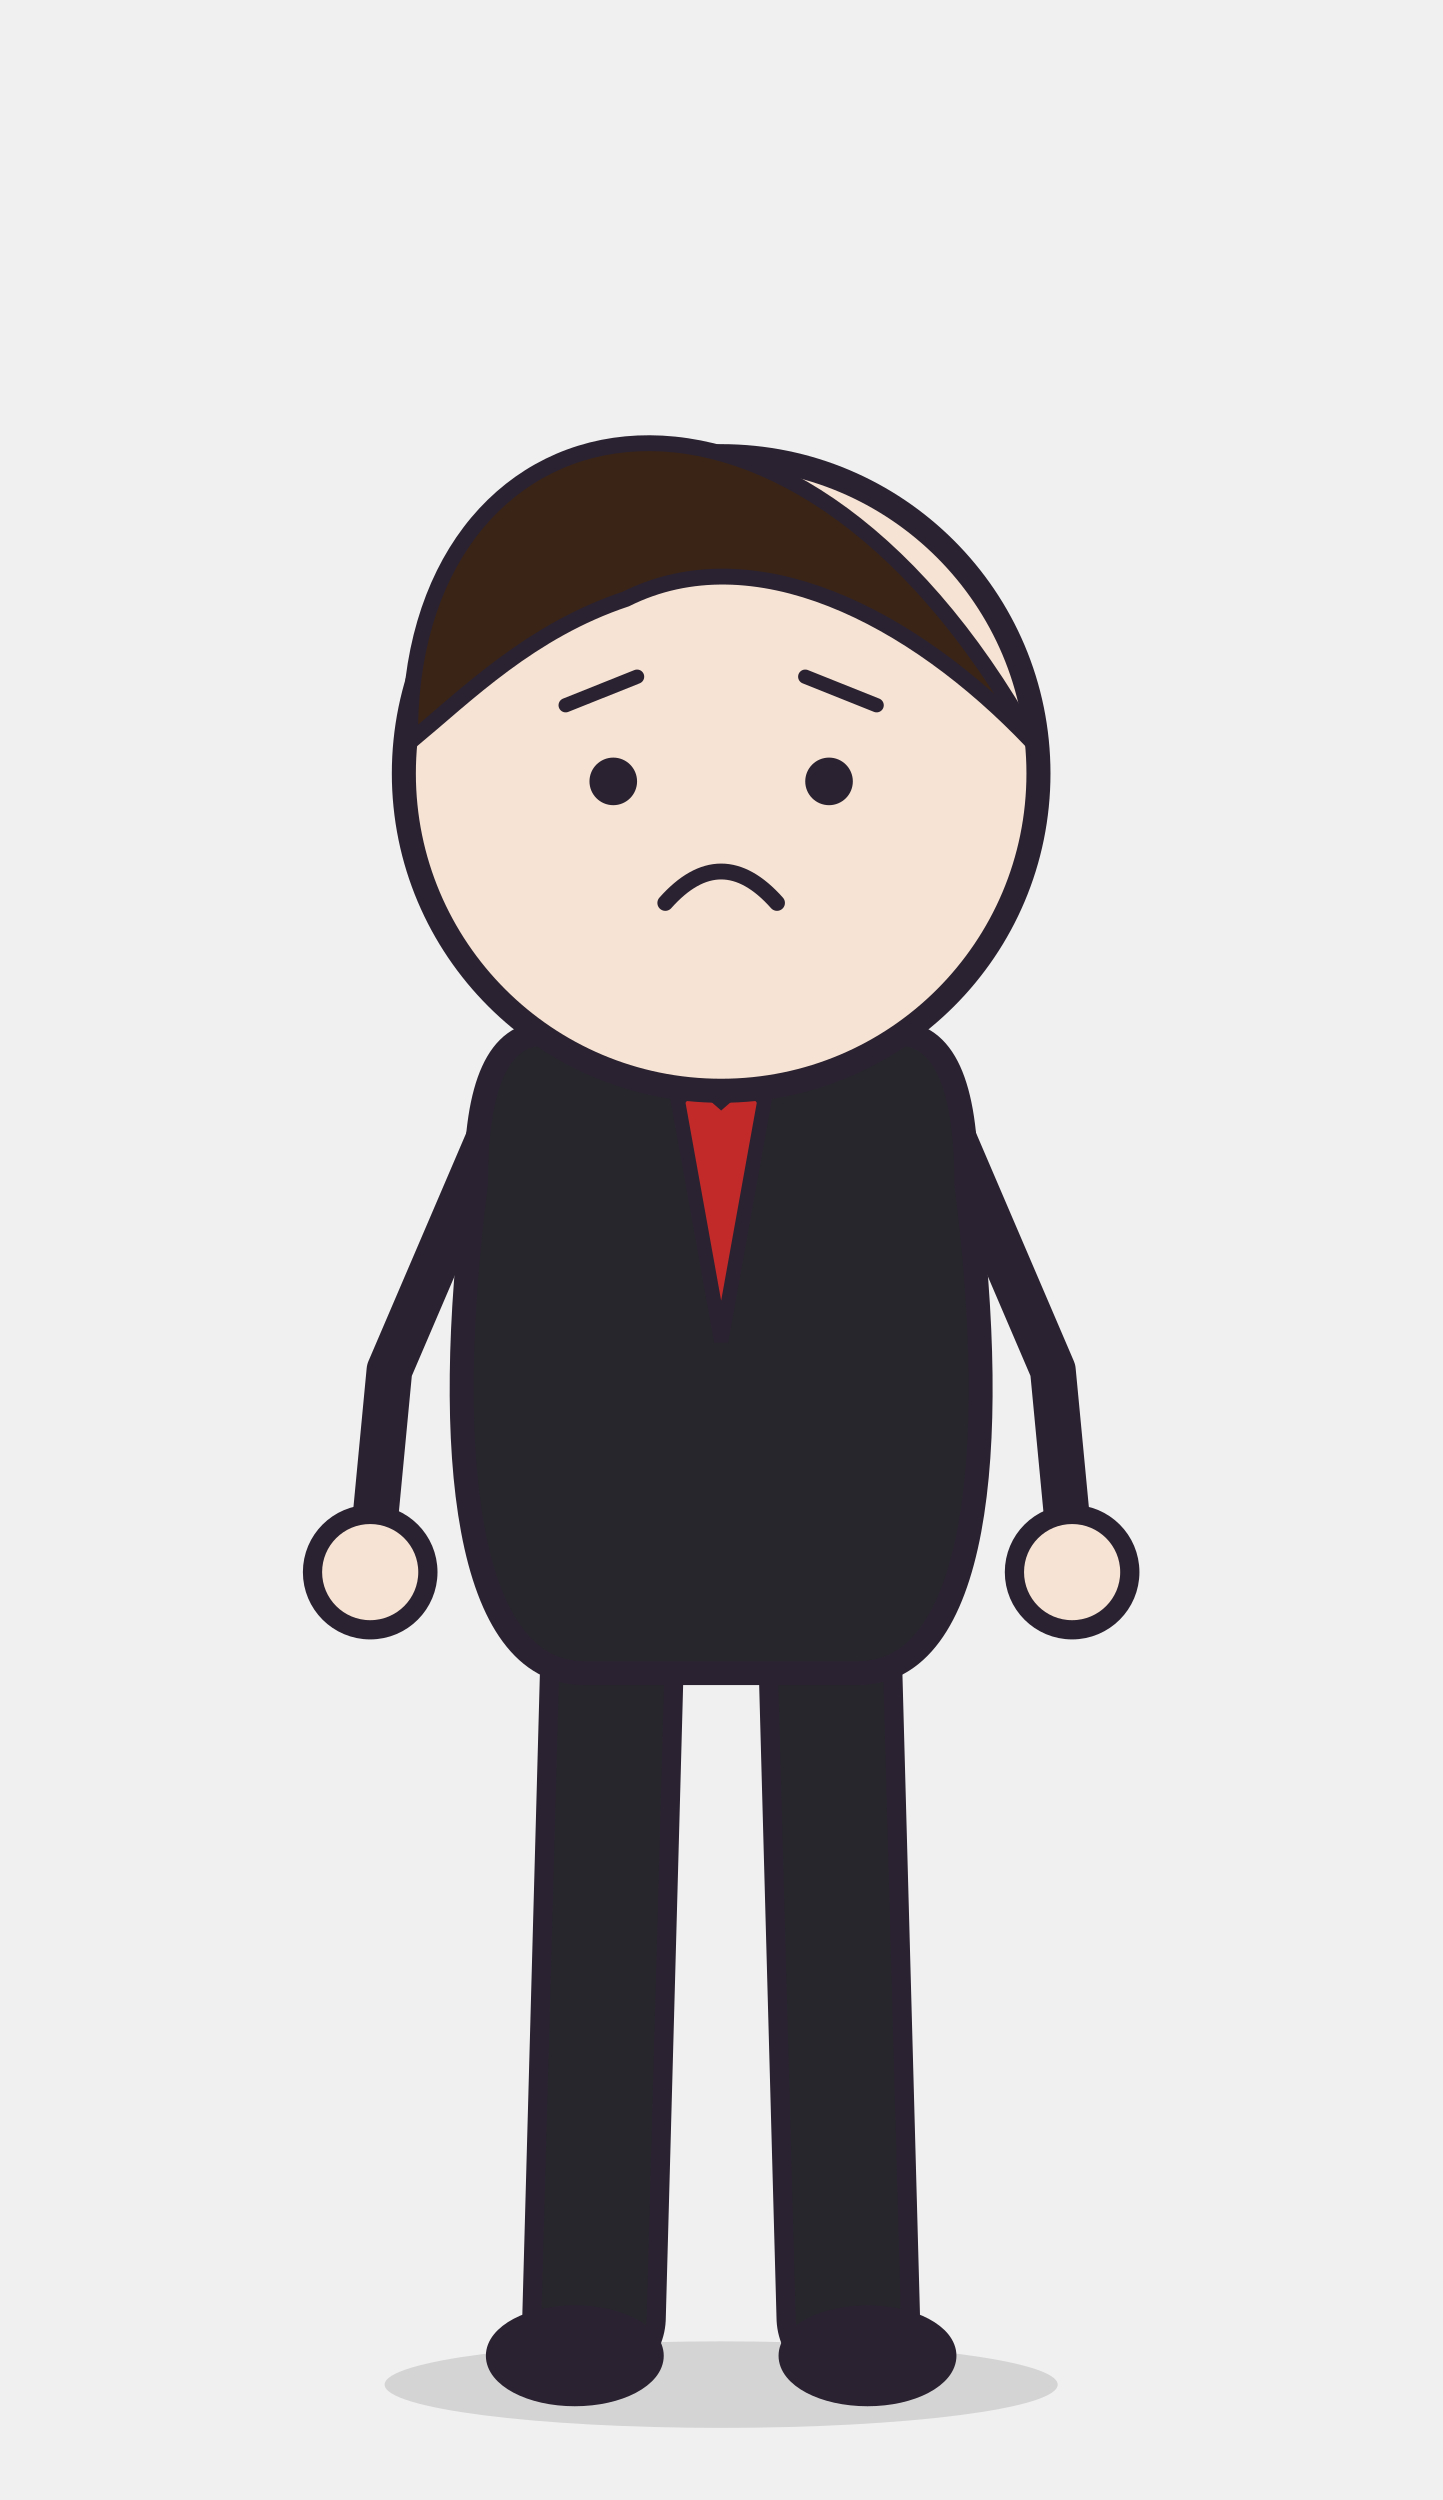
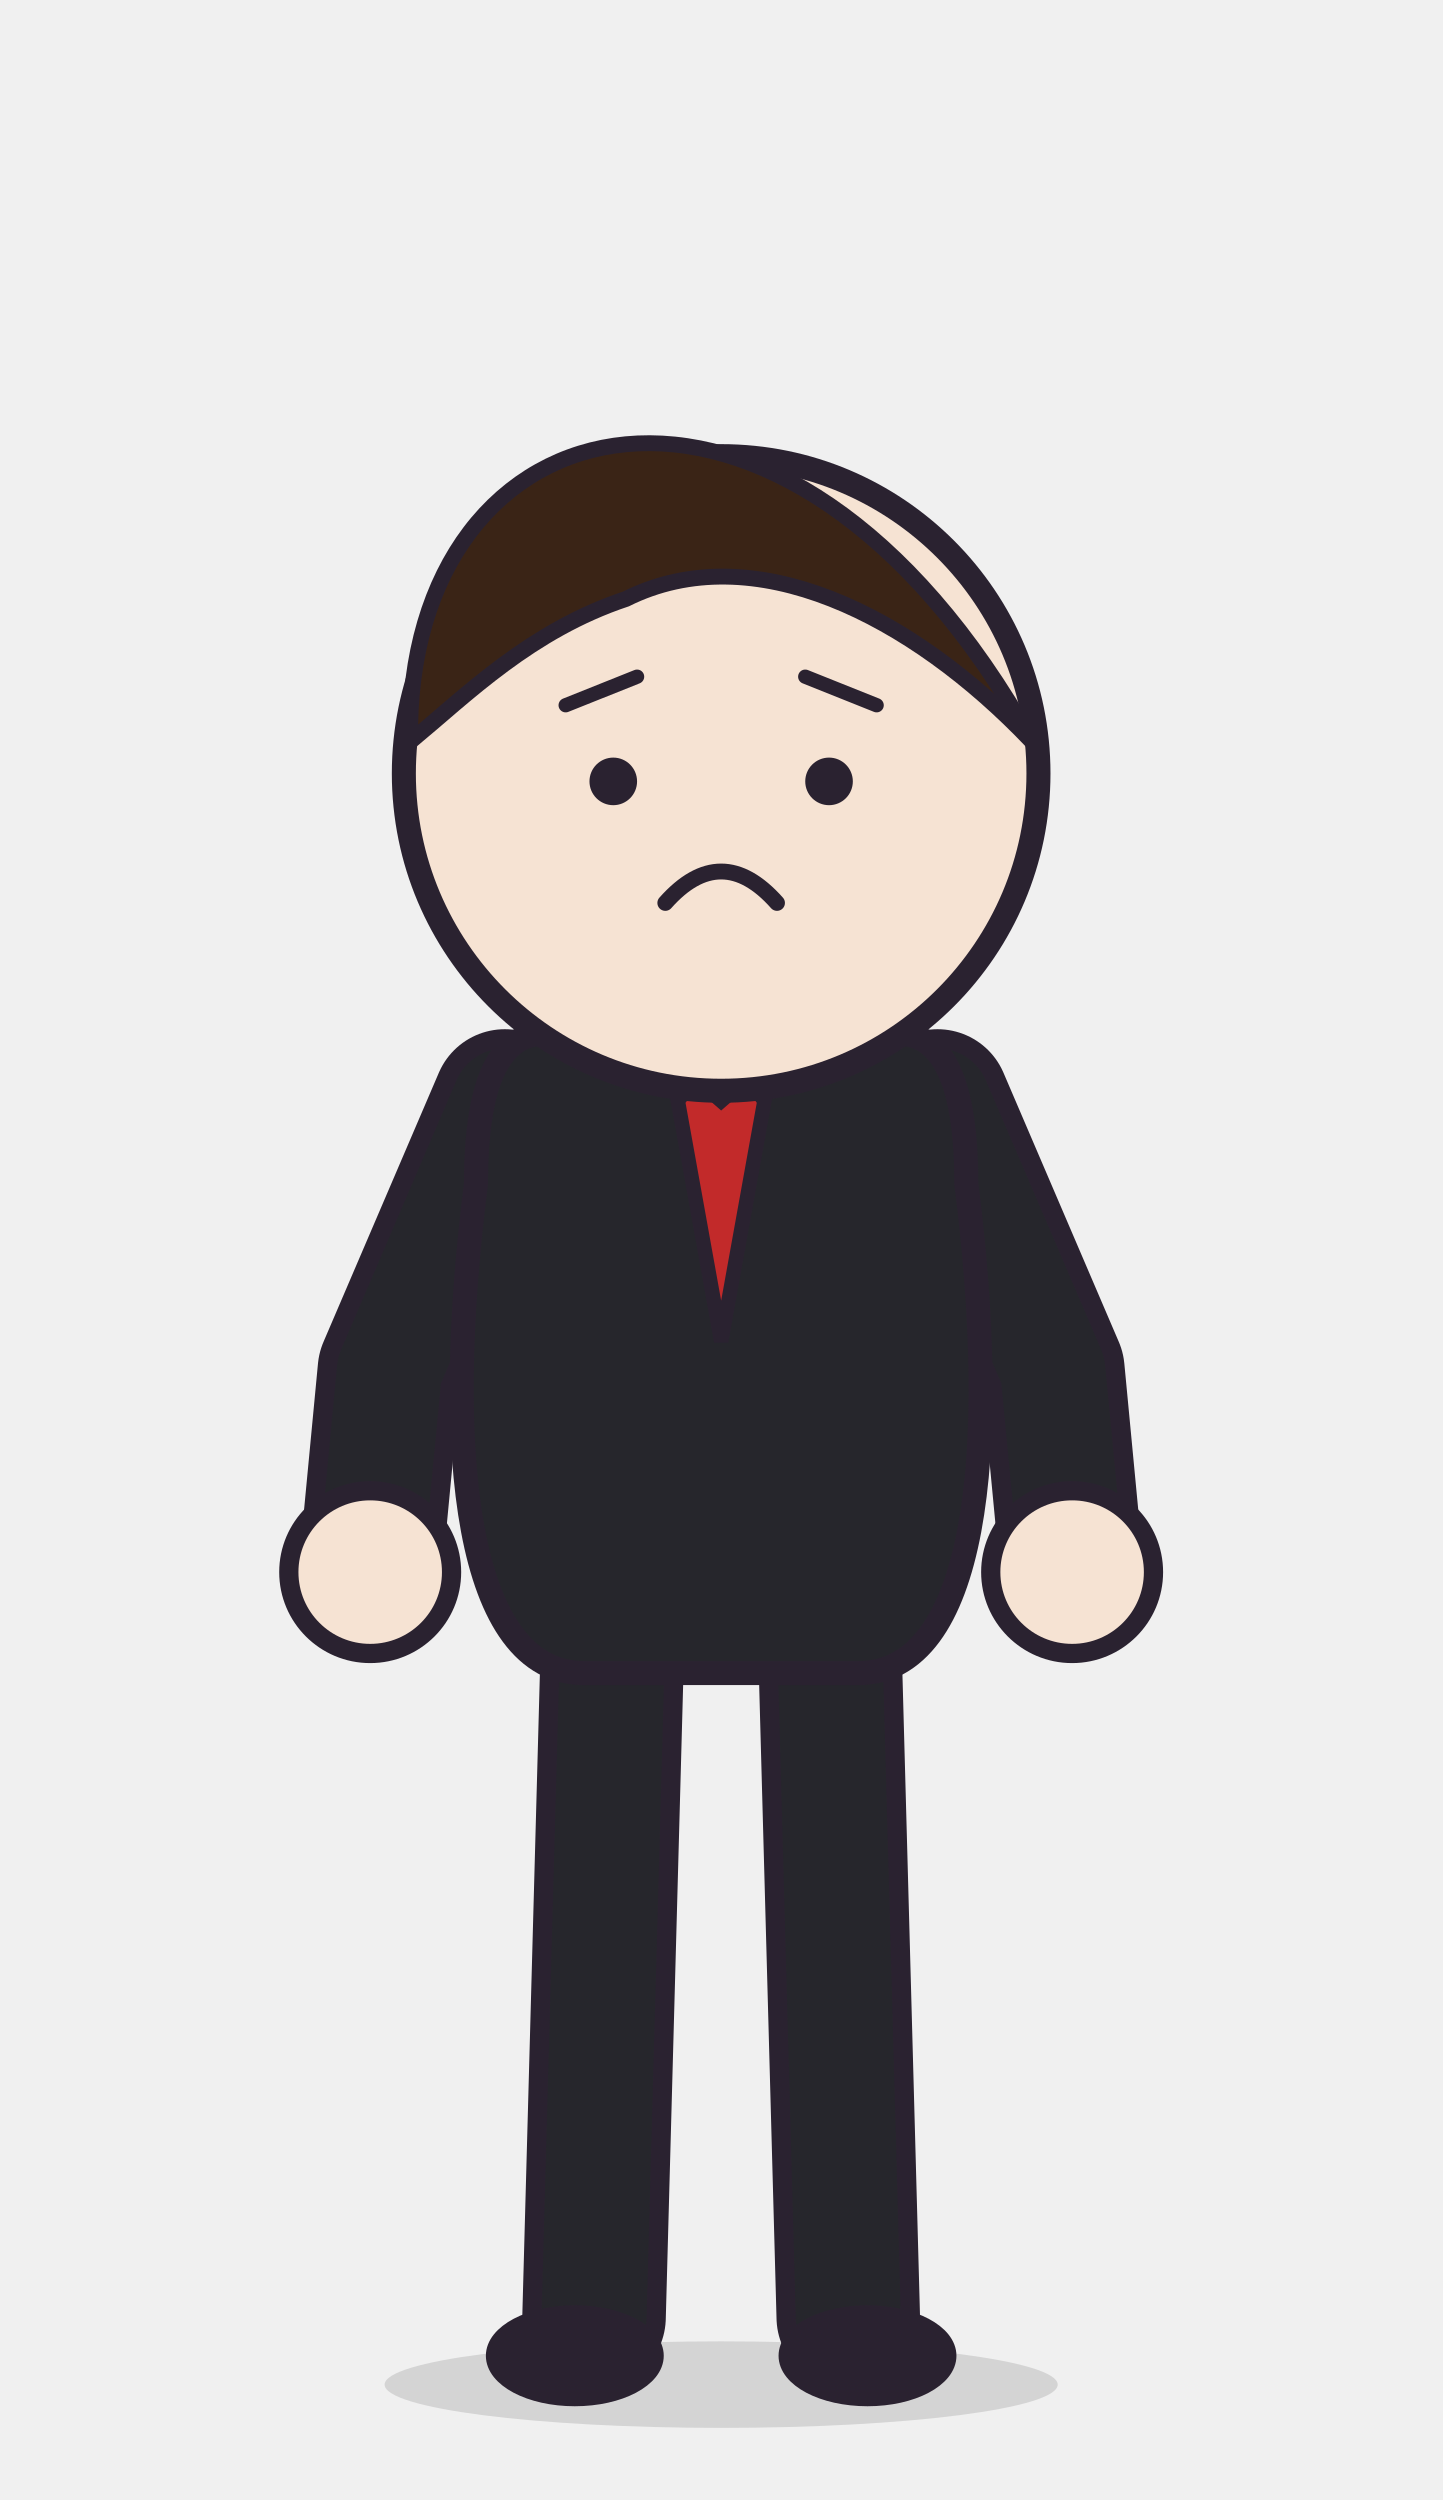
<svg xmlns="http://www.w3.org/2000/svg" viewBox="0 0 300 520" width="300" height="520">
  <ellipse cx="150" cy="496" rx="70" ry="9" fill="#000" opacity="0.12" />
-   <path d="M127.56 336 L123.56 482 M172.44 336 L176.44 482" stroke="#2a2230" stroke-width="29.85" stroke-linecap="round" />
-   <path d="M127.56 336 L123.56 482 M172.44 336 L176.44 482" stroke="#26262c" stroke-width="21.85" stroke-linecap="round" />
+   <path d="M127.56 336 L123.56 482 M172.44 336 L176.44 482" stroke="#2a2230" stroke-width="29.85" stroke-linecap="round" stroke-linejoin="round" fill="none" />
+   <path d="M127.56 336 L123.56 482 M172.44 336 L176.44 482" stroke="#26262c" stroke-width="21.85" stroke-linecap="round" stroke-linejoin="round" fill="none" />
  <ellipse cx="119.56" cy="490" rx="17" ry="9" fill="#2a2230" stroke="#2a2230" stroke-width="3" />
  <ellipse cx="180.44" cy="490" rx="17" ry="9" fill="#2a2230" stroke="#2a2230" stroke-width="3" />
-   <path d="M105 229 L81 285 L77 327" stroke="#2a2230" stroke-width="9.5" stroke-linecap="round" stroke-linejoin="round" fill="none" />
-   <path d="M195 229 L219 285 L223 327" stroke="#2a2230" stroke-width="9.5" stroke-linecap="round" stroke-linejoin="round" fill="none" />
-   <circle cx="77" cy="327" r="12" fill="#f6e3d3" stroke="#2a2230" stroke-width="4" />
-   <circle cx="223" cy="327" r="12" fill="#f6e3d3" stroke="#2a2230" stroke-width="4" />
+   <path d="M105 229 L81 285 L77 327" stroke="#2a2230" stroke-width="29.85" stroke-linecap="round" stroke-linejoin="round" fill="none" />
+   <path d="M105 229 L81 285 L77 327" stroke="#26262c" stroke-width="21.85" stroke-linecap="round" stroke-linejoin="round" fill="none" />
+   <path d="M195 229 L219 285 L223 327" stroke="#2a2230" stroke-width="29.85" stroke-linecap="round" stroke-linejoin="round" fill="none" />
+   <path d="M195 229 L219 285 L223 327" stroke="#26262c" stroke-width="21.85" stroke-linecap="round" stroke-linejoin="round" fill="none" />
+   <circle cx="77" cy="327" r="16.925" fill="#f6e3d3" stroke="#2a2230" stroke-width="4" />
+   <circle cx="223" cy="327" r="16.925" fill="#f6e3d3" stroke="#2a2230" stroke-width="4" />
  <path d="M113.28 215 Q99 215 99 246.25 C91.86 302.5 96.96 348 121.44 348 H178.56 C203.04 348 208.14 302.5 201 246.25 Q201 215 186.72 215 z" fill="#26262c" stroke="#2a2230" stroke-width="5" />
  <path d="M150 217 l-9 12 l9 50 l9 -50 z" fill="#c22a2a" stroke="#2a2230" stroke-width="3" />
  <path d="M134 215 l16 14 l16 -14" fill="#fff" stroke="#2a2230" stroke-width="3" />
  <circle cx="150" cy="160.88" r="66" fill="#f6e3d3" stroke="#2a2230" stroke-width="5" />
  <path d="M85.32 154.28 C84 81.68, 163.2 61.88, 214.68 154.28 C189.6 127.88, 156.6 111.38, 130.2 124.58 C110.4 131.18, 97.2 144.38, 85.32 154.28 z" fill="#3a2416" stroke="#2a2230" stroke-width="3.3" />
  <circle cx="127.56" cy="162.53" r="4.95" fill="#2a2230" />
  <circle cx="172.44" cy="162.53" r="4.95" fill="#2a2230" />
  <path d="M117.66 146.69 l14.85 -5.94 M182.34 146.69 l-14.85 -5.94" stroke="#2a2230" stroke-width="2.97" stroke-linecap="round" />
  <path d="M138.384 187.808 q11.616 -13.068 23.232 0" stroke="#2a2230" stroke-width="3.3" fill="none" stroke-linecap="round" />
</svg>
